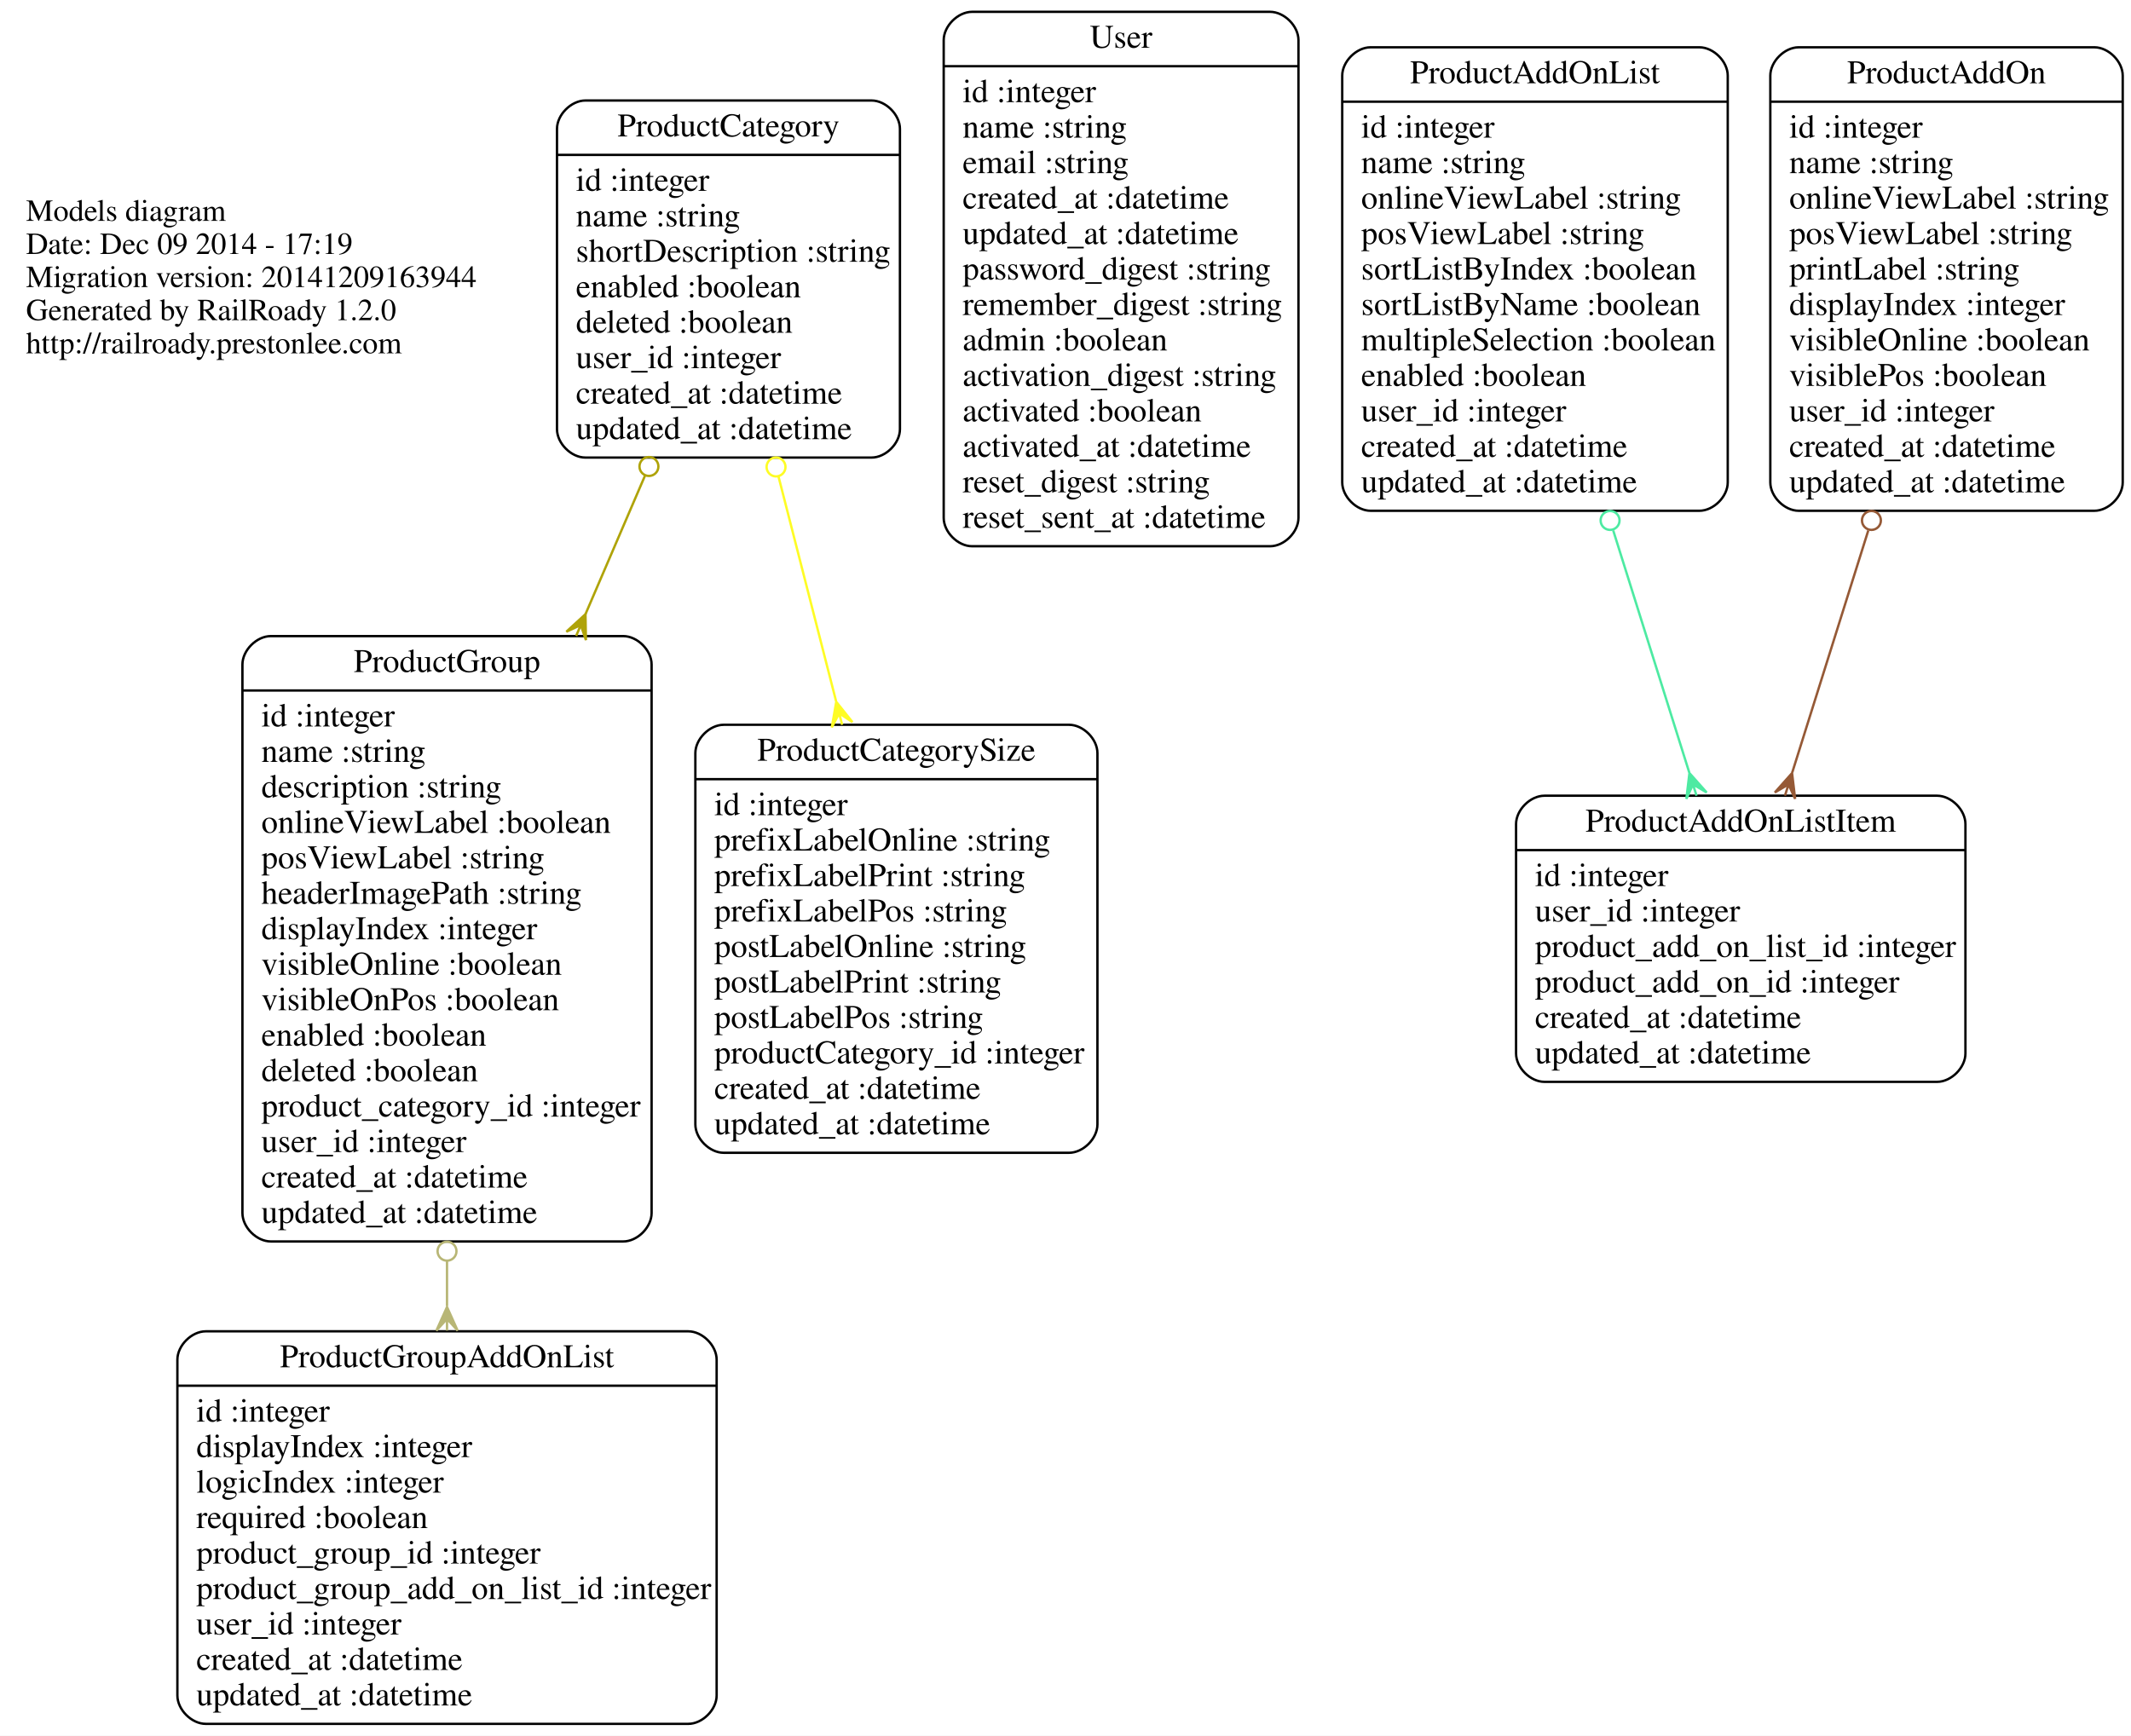
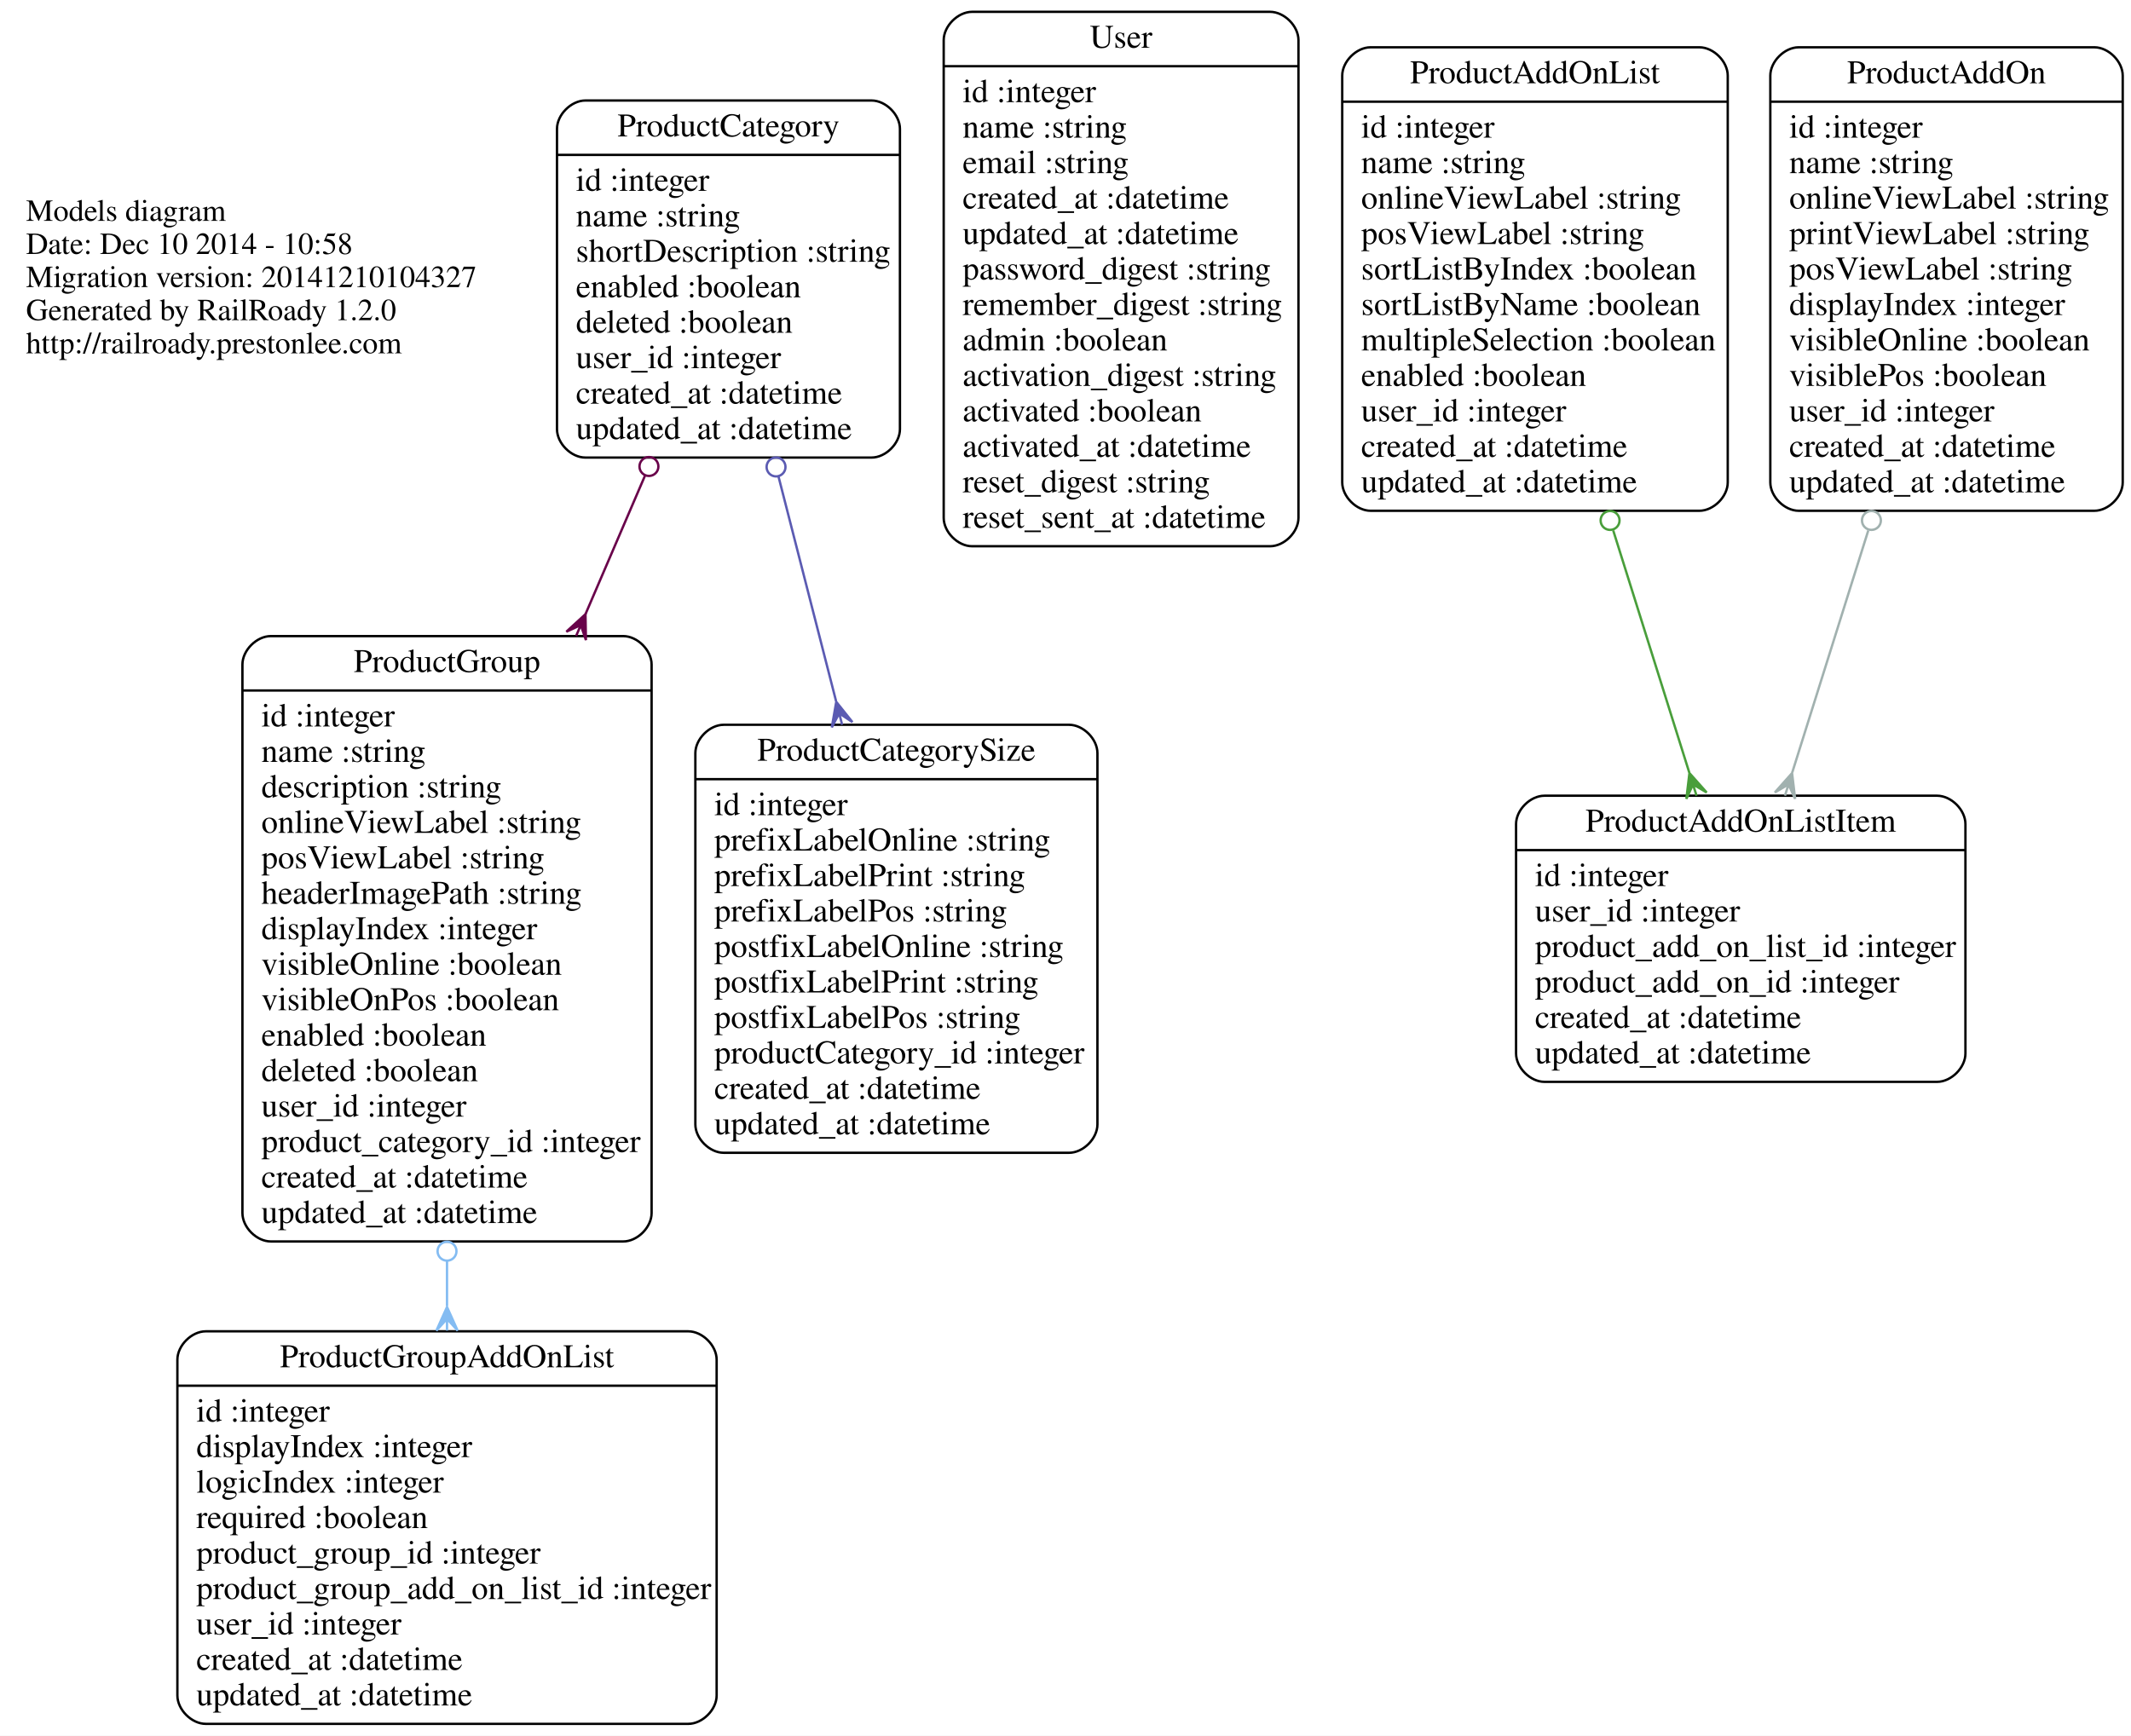
<svg xmlns="http://www.w3.org/2000/svg" width="901pt" height="734pt" viewBox="0.00 0.00 901.00 734.00">
  <g id="graph0" class="graph" transform="scale(1 1) rotate(0) translate(4 730)">
    <polygon fill="white" stroke="none" points="-4,4 -4,-730 897,-730 897,4 -4,4" />
    <g id="node1" class="node">
      <text text-anchor="start" x="7" y="-636.6" font-family="Times,serif" font-size="13.00">Models diagram</text>
-       <text text-anchor="start" x="7" y="-622.6" font-family="Times,serif" font-size="13.00">Date: Dec 09 2014 - 17:19</text>
-       <text text-anchor="start" x="7" y="-608.6" font-family="Times,serif" font-size="13.00">Migration version: 20141209163944</text>
+       <text text-anchor="start" x="7" y="-622.6" font-family="Times,serif" font-size="13.00">Date: Dec 10 2014 - 10:58</text>
+       <text text-anchor="start" x="7" y="-608.6" font-family="Times,serif" font-size="13.00">Migration version: 20141210104327</text>
      <text text-anchor="start" x="7" y="-594.6" font-family="Times,serif" font-size="13.00">Generated by RailRoady 1.2.0</text>
      <text text-anchor="start" x="7" y="-580.6" font-family="Times,serif" font-size="13.00">http://railroady.prestonlee.com</text>
    </g>
    <g id="node2" class="node">
      <path fill="none" stroke="black" d="M110.5,-205C110.5,-205 259.5,-205 259.5,-205 265.5,-205 271.5,-211 271.5,-217 271.5,-217 271.5,-449 271.5,-449 271.5,-455 265.5,-461 259.5,-461 259.5,-461 110.5,-461 110.5,-461 104.5,-461 98.5,-455 98.5,-449 98.5,-449 98.5,-217 98.5,-217 98.5,-211 104.5,-205 110.5,-205" />
      <text text-anchor="middle" x="185" y="-445.8" font-family="Times,serif" font-size="14.00">ProductGroup</text>
      <polyline fill="none" stroke="black" points="98.5,-438 271.5,-438 " />
      <text text-anchor="start" x="106.5" y="-422.8" font-family="Times,serif" font-size="14.00">id :integer</text>
      <text text-anchor="start" x="106.5" y="-407.8" font-family="Times,serif" font-size="14.00">name :string</text>
      <text text-anchor="start" x="106.5" y="-392.8" font-family="Times,serif" font-size="14.00">description :string</text>
-       <text text-anchor="start" x="106.5" y="-377.8" font-family="Times,serif" font-size="14.00">onlineViewLabel :boolean</text>
+       <text text-anchor="start" x="106.5" y="-377.8" font-family="Times,serif" font-size="14.00">onlineViewLabel :string</text>
      <text text-anchor="start" x="106.5" y="-362.8" font-family="Times,serif" font-size="14.00">posViewLabel :string</text>
      <text text-anchor="start" x="106.5" y="-347.8" font-family="Times,serif" font-size="14.00">headerImagePath :string</text>
      <text text-anchor="start" x="106.5" y="-332.8" font-family="Times,serif" font-size="14.00">displayIndex :integer</text>
      <text text-anchor="start" x="106.5" y="-317.8" font-family="Times,serif" font-size="14.00">visibleOnline :boolean</text>
      <text text-anchor="start" x="106.5" y="-302.8" font-family="Times,serif" font-size="14.00">visibleOnPos :boolean</text>
      <text text-anchor="start" x="106.5" y="-287.8" font-family="Times,serif" font-size="14.00">enabled :boolean</text>
      <text text-anchor="start" x="106.5" y="-272.8" font-family="Times,serif" font-size="14.00">deleted :boolean</text>
-       <text text-anchor="start" x="106.5" y="-257.8" font-family="Times,serif" font-size="14.00">product_category_id :integer</text>
-       <text text-anchor="start" x="106.5" y="-242.8" font-family="Times,serif" font-size="14.00">user_id :integer</text>
+       <text text-anchor="start" x="106.5" y="-257.8" font-family="Times,serif" font-size="14.00">user_id :integer</text>
+       <text text-anchor="start" x="106.5" y="-242.8" font-family="Times,serif" font-size="14.00">product_category_id :integer</text>
      <text text-anchor="start" x="106.5" y="-227.8" font-family="Times,serif" font-size="14.00">created_at :datetime</text>
      <text text-anchor="start" x="106.5" y="-212.8" font-family="Times,serif" font-size="14.00">updated_at :datetime</text>
    </g>
    <g id="node7" class="node">
      <path fill="none" stroke="black" d="M83,-1C83,-1 287,-1 287,-1 293,-1 299,-7 299,-13 299,-13 299,-155 299,-155 299,-161 293,-167 287,-167 287,-167 83,-167 83,-167 77,-167 71,-161 71,-155 71,-155 71,-13 71,-13 71,-7 77,-1 83,-1" />
      <text text-anchor="middle" x="185" y="-151.8" font-family="Times,serif" font-size="14.00">ProductGroupAddOnList</text>
      <polyline fill="none" stroke="black" points="71,-144 299,-144 " />
      <text text-anchor="start" x="79" y="-128.8" font-family="Times,serif" font-size="14.00">id :integer</text>
      <text text-anchor="start" x="79" y="-113.8" font-family="Times,serif" font-size="14.00">displayIndex :integer</text>
      <text text-anchor="start" x="79" y="-98.8" font-family="Times,serif" font-size="14.00">logicIndex :integer</text>
      <text text-anchor="start" x="79" y="-83.8" font-family="Times,serif" font-size="14.00">required :boolean</text>
      <text text-anchor="start" x="79" y="-68.8" font-family="Times,serif" font-size="14.00">product_group_id :integer</text>
      <text text-anchor="start" x="79" y="-53.8" font-family="Times,serif" font-size="14.00">product_group_add_on_list_id :integer</text>
      <text text-anchor="start" x="79" y="-38.8" font-family="Times,serif" font-size="14.00">user_id :integer</text>
      <text text-anchor="start" x="79" y="-23.8" font-family="Times,serif" font-size="14.00">created_at :datetime</text>
      <text text-anchor="start" x="79" y="-8.8" font-family="Times,serif" font-size="14.00">updated_at :datetime</text>
    </g>
    <g id="edge1" class="edge">
-       <path fill="none" stroke="#b8b676" d="M185,-196.816C185,-190.386 185,-183.999 185,-177.724" />
-       <ellipse fill="none" stroke="#b8b676" cx="185" cy="-200.882" rx="4" ry="4" />
-       <polygon fill="#b8b676" stroke="#b8b676" points="185,-177.285 189.5,-167.285 185,-172.285 185,-167.285 185,-167.285 185,-167.285 185,-172.285 180.5,-167.285 185,-177.285 185,-177.285" />
+       <path fill="none" stroke="#84bcf2" d="M185,-196.816C185,-190.386 185,-183.999 185,-177.724" />
+       <ellipse fill="none" stroke="#84bcf2" cx="185" cy="-200.882" rx="4" ry="4" />
+       <polygon fill="#84bcf2" stroke="#84bcf2" points="185,-177.285 189.5,-167.285 185,-172.285 185,-167.285 185,-167.285 185,-167.285 185,-172.285 180.5,-167.285 185,-177.285 185,-177.285" />
    </g>
    <g id="node3" class="node">
      <path fill="none" stroke="black" d="M243.5,-536.5C243.5,-536.5 364.5,-536.5 364.5,-536.5 370.5,-536.5 376.5,-542.5 376.5,-548.5 376.5,-548.5 376.5,-675.5 376.5,-675.5 376.5,-681.5 370.5,-687.5 364.5,-687.5 364.5,-687.5 243.5,-687.5 243.5,-687.5 237.5,-687.5 231.5,-681.5 231.5,-675.5 231.5,-675.5 231.5,-548.5 231.5,-548.5 231.5,-542.5 237.5,-536.5 243.5,-536.5" />
      <text text-anchor="middle" x="304" y="-672.3" font-family="Times,serif" font-size="14.00">ProductCategory</text>
      <polyline fill="none" stroke="black" points="231.5,-664.5 376.5,-664.5 " />
      <text text-anchor="start" x="239.5" y="-649.3" font-family="Times,serif" font-size="14.00">id :integer</text>
      <text text-anchor="start" x="239.5" y="-634.3" font-family="Times,serif" font-size="14.00">name :string</text>
      <text text-anchor="start" x="239.5" y="-619.3" font-family="Times,serif" font-size="14.00">shortDescription :string</text>
      <text text-anchor="start" x="239.5" y="-604.3" font-family="Times,serif" font-size="14.00">enabled :boolean</text>
      <text text-anchor="start" x="239.5" y="-589.3" font-family="Times,serif" font-size="14.00">deleted :boolean</text>
      <text text-anchor="start" x="239.5" y="-574.3" font-family="Times,serif" font-size="14.00">user_id :integer</text>
      <text text-anchor="start" x="239.5" y="-559.3" font-family="Times,serif" font-size="14.00">created_at :datetime</text>
      <text text-anchor="start" x="239.5" y="-544.3" font-family="Times,serif" font-size="14.00">updated_at :datetime</text>
    </g>
    <g id="edge3" class="edge">
-       <path fill="none" stroke="#afa308" d="M268.753,-528.955C260.807,-510.459 252.165,-490.343 243.55,-470.288" />
-       <ellipse fill="none" stroke="#afa308" cx="270.375" cy="-532.729" rx="4" ry="4" />
-       <polygon fill="#afa308" stroke="#afa308" points="243.543,-470.272 243.73,-459.308 241.569,-465.678 239.596,-461.084 239.596,-461.084 239.596,-461.084 241.569,-465.678 235.461,-462.861 243.543,-470.272 243.543,-470.272" />
+       <path fill="none" stroke="#69024a" d="M268.753,-528.955C260.807,-510.459 252.165,-490.343 243.55,-470.288" />
+       <ellipse fill="none" stroke="#69024a" cx="270.375" cy="-532.729" rx="4" ry="4" />
+       <polygon fill="#69024a" stroke="#69024a" points="243.543,-470.272 243.73,-459.308 241.569,-465.678 239.596,-461.084 239.596,-461.084 239.596,-461.084 241.569,-465.678 235.461,-462.861 243.543,-470.272 243.543,-470.272" />
    </g>
    <g id="node4" class="node">
      <path fill="none" stroke="black" d="M302,-242.5C302,-242.5 448,-242.5 448,-242.5 454,-242.5 460,-248.5 460,-254.5 460,-254.5 460,-411.5 460,-411.5 460,-417.5 454,-423.5 448,-423.5 448,-423.5 302,-423.5 302,-423.5 296,-423.5 290,-417.5 290,-411.5 290,-411.5 290,-254.5 290,-254.5 290,-248.5 296,-242.5 302,-242.5" />
      <text text-anchor="middle" x="375" y="-408.3" font-family="Times,serif" font-size="14.00">ProductCategorySize</text>
      <polyline fill="none" stroke="black" points="290,-400.5 460,-400.5 " />
      <text text-anchor="start" x="298" y="-385.3" font-family="Times,serif" font-size="14.00">id :integer</text>
      <text text-anchor="start" x="298" y="-370.3" font-family="Times,serif" font-size="14.00">prefixLabelOnline :string</text>
      <text text-anchor="start" x="298" y="-355.3" font-family="Times,serif" font-size="14.00">prefixLabelPrint :string</text>
      <text text-anchor="start" x="298" y="-340.3" font-family="Times,serif" font-size="14.00">prefixLabelPos :string</text>
-       <text text-anchor="start" x="298" y="-325.3" font-family="Times,serif" font-size="14.00">postLabelOnline :string</text>
-       <text text-anchor="start" x="298" y="-310.3" font-family="Times,serif" font-size="14.00">postLabelPrint :string</text>
-       <text text-anchor="start" x="298" y="-295.3" font-family="Times,serif" font-size="14.00">postLabelPos :string</text>
+       <text text-anchor="start" x="298" y="-325.3" font-family="Times,serif" font-size="14.00">postfixLabelOnline :string</text>
+       <text text-anchor="start" x="298" y="-310.3" font-family="Times,serif" font-size="14.00">postfixLabelPrint :string</text>
+       <text text-anchor="start" x="298" y="-295.3" font-family="Times,serif" font-size="14.00">postfixLabelPos :string</text>
      <text text-anchor="start" x="298" y="-280.3" font-family="Times,serif" font-size="14.00">productCategory_id :integer</text>
      <text text-anchor="start" x="298" y="-265.3" font-family="Times,serif" font-size="14.00">created_at :datetime</text>
      <text text-anchor="start" x="298" y="-250.3" font-family="Times,serif" font-size="14.00">updated_at :datetime</text>
    </g>
    <g id="edge2" class="edge">
-       <path fill="none" stroke="#fefc25" d="M325.132,-528.554C332.782,-498.708 341.503,-464.685 349.49,-433.526" />
-       <ellipse fill="none" stroke="#fefc25" cx="324.113" cy="-532.53" rx="4" ry="4" />
-       <polygon fill="#fefc25" stroke="#fefc25" points="349.572,-433.206 356.414,-424.637 350.813,-428.363 352.055,-423.519 352.055,-423.519 352.055,-423.519 350.813,-428.363 347.696,-422.402 349.572,-433.206 349.572,-433.206" />
+       <path fill="none" stroke="#5b5bb2" d="M325.132,-528.554C332.782,-498.708 341.503,-464.685 349.49,-433.526" />
+       <ellipse fill="none" stroke="#5b5bb2" cx="324.113" cy="-532.53" rx="4" ry="4" />
+       <polygon fill="#5b5bb2" stroke="#5b5bb2" points="349.572,-433.206 356.414,-424.637 350.813,-428.363 352.055,-423.519 352.055,-423.519 352.055,-423.519 350.813,-428.363 347.696,-422.402 349.572,-433.206 349.572,-433.206" />
    </g>
    <g id="node5" class="node">
      <path fill="none" stroke="black" d="M407,-499C407,-499 533,-499 533,-499 539,-499 545,-505 545,-511 545,-511 545,-713 545,-713 545,-719 539,-725 533,-725 533,-725 407,-725 407,-725 401,-725 395,-719 395,-713 395,-713 395,-511 395,-511 395,-505 401,-499 407,-499" />
      <text text-anchor="middle" x="470" y="-709.8" font-family="Times,serif" font-size="14.00">User</text>
      <polyline fill="none" stroke="black" points="395,-702 545,-702 " />
      <text text-anchor="start" x="403" y="-686.8" font-family="Times,serif" font-size="14.00">id :integer</text>
      <text text-anchor="start" x="403" y="-671.8" font-family="Times,serif" font-size="14.00">name :string</text>
      <text text-anchor="start" x="403" y="-656.8" font-family="Times,serif" font-size="14.00">email :string</text>
      <text text-anchor="start" x="403" y="-641.8" font-family="Times,serif" font-size="14.00">created_at :datetime</text>
      <text text-anchor="start" x="403" y="-626.8" font-family="Times,serif" font-size="14.00">updated_at :datetime</text>
      <text text-anchor="start" x="403" y="-611.8" font-family="Times,serif" font-size="14.00">password_digest :string</text>
      <text text-anchor="start" x="403" y="-596.8" font-family="Times,serif" font-size="14.00">remember_digest :string</text>
      <text text-anchor="start" x="403" y="-581.8" font-family="Times,serif" font-size="14.00">admin :boolean</text>
      <text text-anchor="start" x="403" y="-566.8" font-family="Times,serif" font-size="14.00">activation_digest :string</text>
      <text text-anchor="start" x="403" y="-551.8" font-family="Times,serif" font-size="14.00">activated :boolean</text>
      <text text-anchor="start" x="403" y="-536.8" font-family="Times,serif" font-size="14.00">activated_at :datetime</text>
      <text text-anchor="start" x="403" y="-521.8" font-family="Times,serif" font-size="14.00">reset_digest :string</text>
      <text text-anchor="start" x="403" y="-506.8" font-family="Times,serif" font-size="14.00">reset_sent_at :datetime</text>
    </g>
    <g id="node6" class="node">
      <path fill="none" stroke="black" d="M575.5,-514C575.5,-514 714.5,-514 714.5,-514 720.5,-514 726.5,-520 726.5,-526 726.5,-526 726.5,-698 726.5,-698 726.5,-704 720.5,-710 714.5,-710 714.5,-710 575.5,-710 575.5,-710 569.5,-710 563.5,-704 563.5,-698 563.5,-698 563.5,-526 563.5,-526 563.5,-520 569.5,-514 575.5,-514" />
      <text text-anchor="middle" x="645" y="-694.8" font-family="Times,serif" font-size="14.00">ProductAddOnList</text>
      <polyline fill="none" stroke="black" points="563.5,-687 726.5,-687 " />
      <text text-anchor="start" x="571.5" y="-671.8" font-family="Times,serif" font-size="14.00">id :integer</text>
      <text text-anchor="start" x="571.5" y="-656.8" font-family="Times,serif" font-size="14.00">name :string</text>
      <text text-anchor="start" x="571.5" y="-641.8" font-family="Times,serif" font-size="14.00">onlineViewLabel :string</text>
      <text text-anchor="start" x="571.5" y="-626.8" font-family="Times,serif" font-size="14.00">posViewLabel :string</text>
      <text text-anchor="start" x="571.5" y="-611.8" font-family="Times,serif" font-size="14.00">sortListByIndex :boolean</text>
      <text text-anchor="start" x="571.5" y="-596.8" font-family="Times,serif" font-size="14.00">sortListByName :boolean</text>
      <text text-anchor="start" x="571.5" y="-581.8" font-family="Times,serif" font-size="14.00">multipleSelection :boolean</text>
      <text text-anchor="start" x="571.5" y="-566.8" font-family="Times,serif" font-size="14.00">enabled :boolean</text>
      <text text-anchor="start" x="571.5" y="-551.8" font-family="Times,serif" font-size="14.00">user_id :integer</text>
      <text text-anchor="start" x="571.5" y="-536.8" font-family="Times,serif" font-size="14.00">created_at :datetime</text>
      <text text-anchor="start" x="571.5" y="-521.8" font-family="Times,serif" font-size="14.00">updated_at :datetime</text>
    </g>
    <g id="node9" class="node">
      <path fill="none" stroke="black" d="M649,-272.5C649,-272.5 815,-272.5 815,-272.5 821,-272.5 827,-278.5 827,-284.5 827,-284.5 827,-381.5 827,-381.5 827,-387.5 821,-393.5 815,-393.5 815,-393.5 649,-393.5 649,-393.5 643,-393.5 637,-387.5 637,-381.5 637,-381.5 637,-284.5 637,-284.5 637,-278.5 643,-272.5 649,-272.5" />
      <text text-anchor="middle" x="732" y="-378.3" font-family="Times,serif" font-size="14.00">ProductAddOnListItem</text>
      <polyline fill="none" stroke="black" points="637,-370.5 827,-370.5 " />
      <text text-anchor="start" x="645" y="-355.3" font-family="Times,serif" font-size="14.00">id :integer</text>
      <text text-anchor="start" x="645" y="-340.3" font-family="Times,serif" font-size="14.00">user_id :integer</text>
      <text text-anchor="start" x="645" y="-325.3" font-family="Times,serif" font-size="14.00">product_add_on_list_id :integer</text>
      <text text-anchor="start" x="645" y="-310.3" font-family="Times,serif" font-size="14.00">product_add_on_id :integer</text>
      <text text-anchor="start" x="645" y="-295.3" font-family="Times,serif" font-size="14.00">created_at :datetime</text>
      <text text-anchor="start" x="645" y="-280.3" font-family="Times,serif" font-size="14.00">updated_at :datetime</text>
    </g>
    <g id="edge4" class="edge">
-       <path fill="none" stroke="#4deaa2" d="M678.077,-505.686C688.838,-471.425 700.502,-434.286 710.221,-403.343" />
-       <ellipse fill="none" stroke="#4deaa2" cx="676.749" cy="-509.913" rx="4" ry="4" />
-       <polygon fill="#4deaa2" stroke="#4deaa2" points="710.308,-403.066 717.598,-394.874 711.806,-398.295 713.304,-393.525 713.304,-393.525 713.304,-393.525 711.806,-398.295 709.011,-392.177 710.308,-403.066 710.308,-403.066" />
+       <path fill="none" stroke="#499e3b" d="M678.077,-505.686C688.838,-471.425 700.502,-434.286 710.221,-403.343" />
+       <ellipse fill="none" stroke="#499e3b" cx="676.749" cy="-509.913" rx="4" ry="4" />
+       <polygon fill="#499e3b" stroke="#499e3b" points="710.308,-403.066 717.598,-394.874 711.806,-398.295 713.304,-393.525 713.304,-393.525 713.304,-393.525 711.806,-398.295 709.011,-392.177 710.308,-403.066 710.308,-403.066" />
    </g>
    <g id="node8" class="node">
      <path fill="none" stroke="black" d="M756.5,-514C756.5,-514 881.5,-514 881.5,-514 887.5,-514 893.5,-520 893.5,-526 893.5,-526 893.5,-698 893.5,-698 893.5,-704 887.5,-710 881.5,-710 881.5,-710 756.5,-710 756.5,-710 750.5,-710 744.5,-704 744.5,-698 744.5,-698 744.5,-526 744.5,-526 744.5,-520 750.5,-514 756.5,-514" />
      <text text-anchor="middle" x="819" y="-694.8" font-family="Times,serif" font-size="14.00">ProductAddOn</text>
      <polyline fill="none" stroke="black" points="744.5,-687 893.5,-687 " />
      <text text-anchor="start" x="752.5" y="-671.8" font-family="Times,serif" font-size="14.00">id :integer</text>
      <text text-anchor="start" x="752.5" y="-656.8" font-family="Times,serif" font-size="14.00">name :string</text>
      <text text-anchor="start" x="752.5" y="-641.8" font-family="Times,serif" font-size="14.00">onlineViewLabel :string</text>
-       <text text-anchor="start" x="752.5" y="-626.8" font-family="Times,serif" font-size="14.00">posViewLabel :string</text>
-       <text text-anchor="start" x="752.5" y="-611.8" font-family="Times,serif" font-size="14.00">printLabel :string</text>
+       <text text-anchor="start" x="752.5" y="-626.8" font-family="Times,serif" font-size="14.00">printViewLabel :string</text>
+       <text text-anchor="start" x="752.5" y="-611.8" font-family="Times,serif" font-size="14.00">posViewLabel :string</text>
      <text text-anchor="start" x="752.5" y="-596.8" font-family="Times,serif" font-size="14.00">displayIndex :integer</text>
      <text text-anchor="start" x="752.5" y="-581.8" font-family="Times,serif" font-size="14.00">visibleOnline :boolean</text>
      <text text-anchor="start" x="752.5" y="-566.8" font-family="Times,serif" font-size="14.00">visiblePos :boolean</text>
      <text text-anchor="start" x="752.5" y="-551.8" font-family="Times,serif" font-size="14.00">user_id :integer</text>
      <text text-anchor="start" x="752.5" y="-536.8" font-family="Times,serif" font-size="14.00">created_at :datetime</text>
      <text text-anchor="start" x="752.5" y="-521.8" font-family="Times,serif" font-size="14.00">updated_at :datetime</text>
    </g>
    <g id="edge5" class="edge">
-       <path fill="none" stroke="#955936" d="M785.923,-505.686C775.162,-471.425 763.498,-434.286 753.779,-403.343" />
-       <ellipse fill="none" stroke="#955936" cx="787.251" cy="-509.913" rx="4" ry="4" />
-       <polygon fill="#955936" stroke="#955936" points="753.692,-403.066 754.989,-392.177 752.194,-398.295 750.696,-393.525 750.696,-393.525 750.696,-393.525 752.194,-398.295 746.402,-394.874 753.692,-403.066 753.692,-403.066" />
+       <path fill="none" stroke="#a1b1af" d="M785.923,-505.686C775.162,-471.425 763.498,-434.286 753.779,-403.343" />
+       <ellipse fill="none" stroke="#a1b1af" cx="787.251" cy="-509.913" rx="4" ry="4" />
+       <polygon fill="#a1b1af" stroke="#a1b1af" points="753.692,-403.066 754.989,-392.177 752.194,-398.295 750.696,-393.525 750.696,-393.525 750.696,-393.525 752.194,-398.295 746.402,-394.874 753.692,-403.066 753.692,-403.066" />
    </g>
  </g>
</svg>
